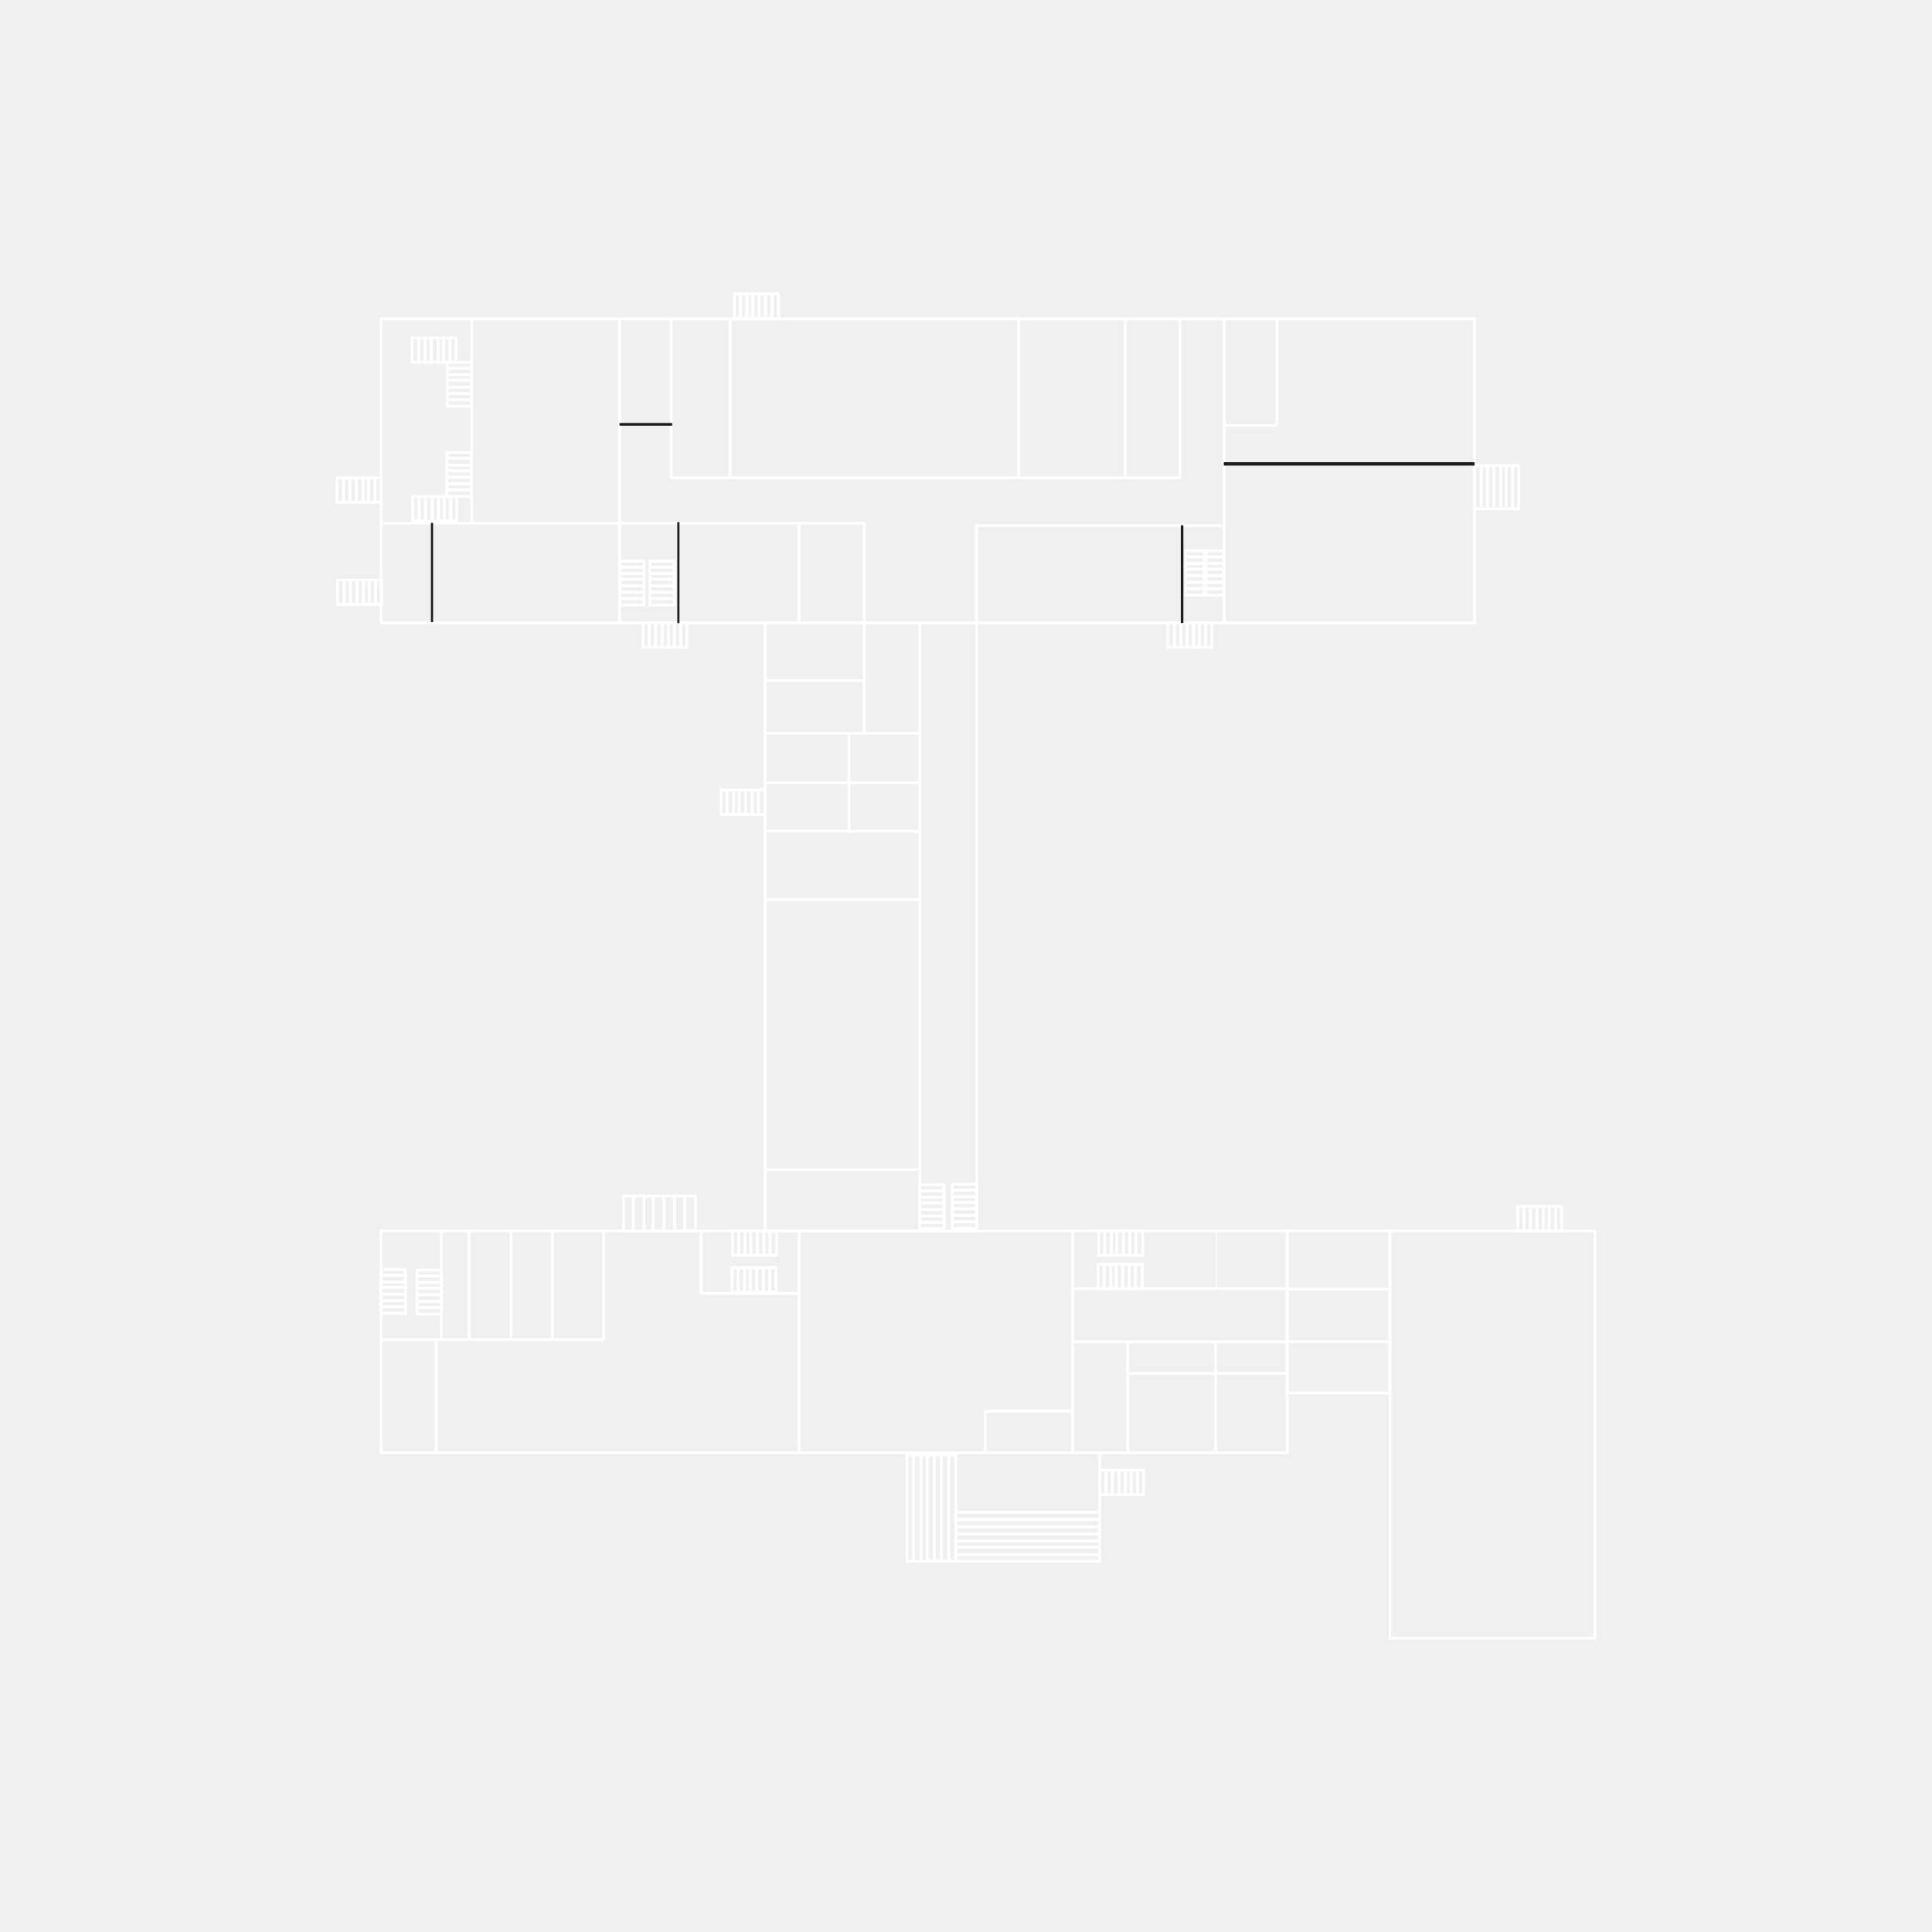
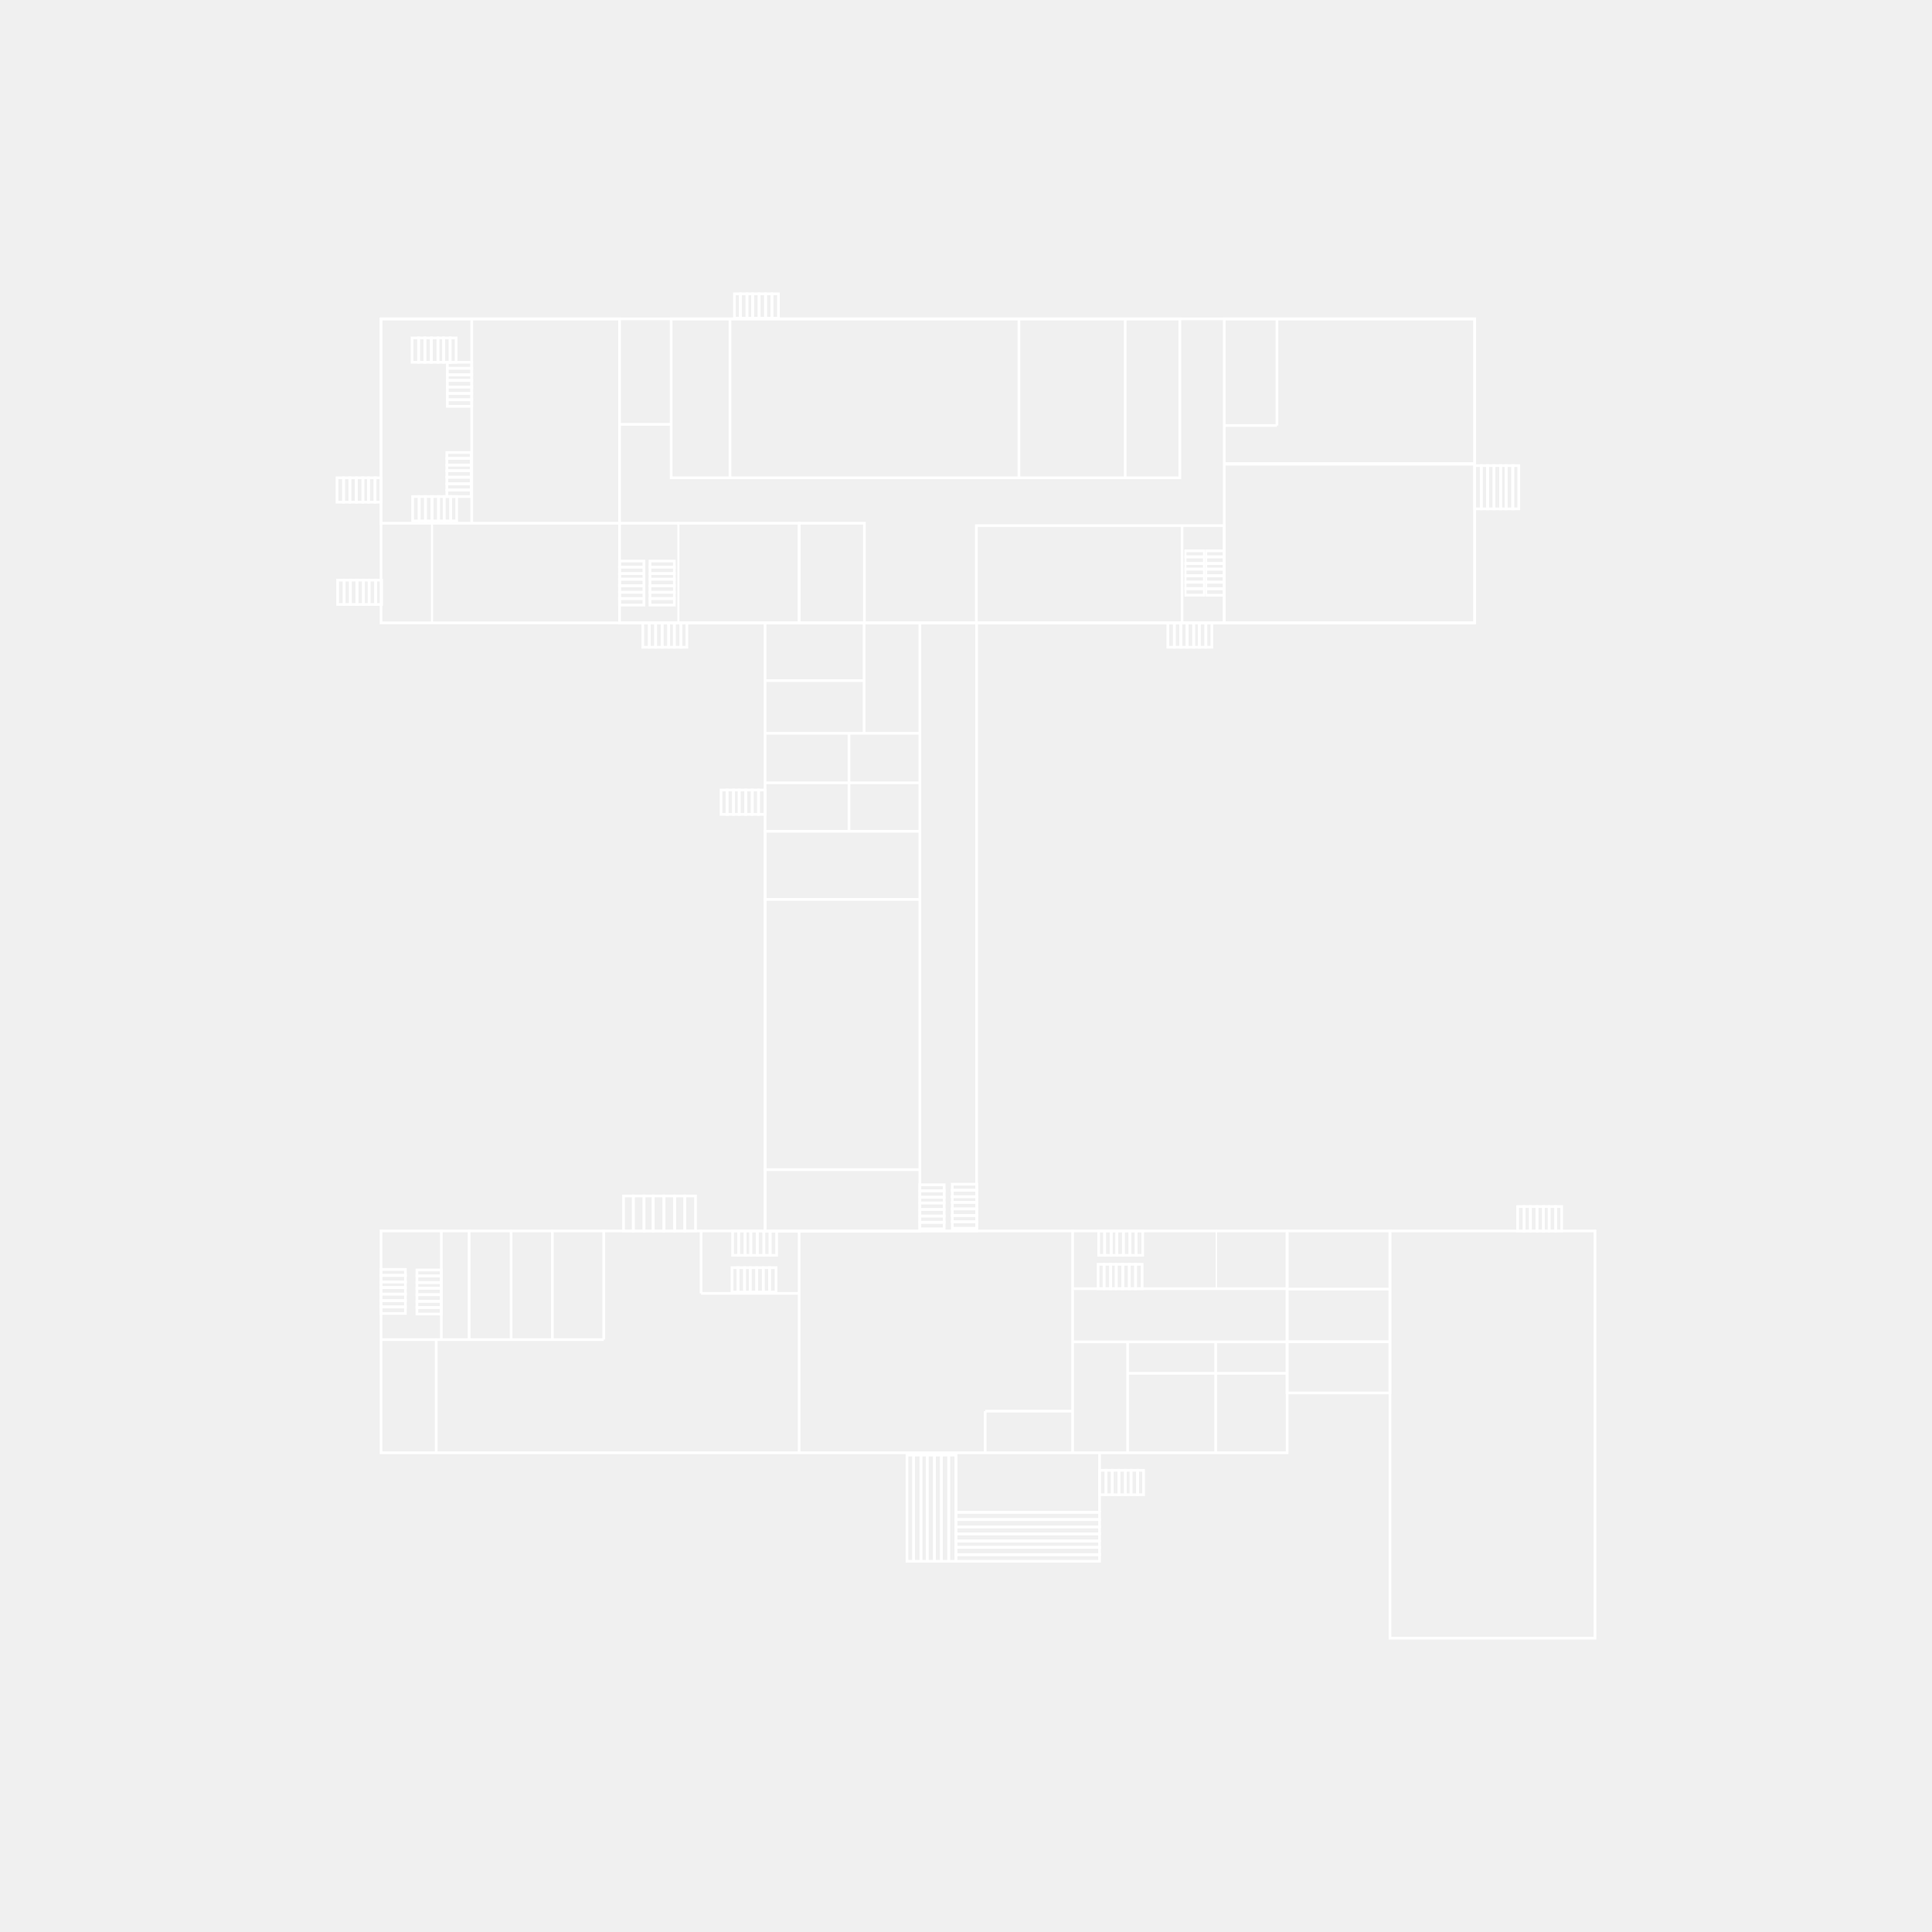
<svg xmlns="http://www.w3.org/2000/svg" id="_Слой_2" data-name="Слой 2" viewBox="0 0 1434 1434" version="1.1">
  <defs id="defs1">
    <style id="style1">
      .cls-1, .cls-2, .cls-3 {
        fill: none;
      }

      .cls-2 {
        stroke-width: 2px;
      }

      .cls-2, .cls-3 {
        stroke: #ffffff;
        stroke-miterlimit: 10;
      }
    </style>
  </defs>
  <g id="_Слой_2-2" data-name="Слой 2">
    <g id="g239">
      <rect class="cls-2" x="1031.68" y="913.62" width="152.17" height="302.3" id="rect1" />
      <rect class="cls-2" x="282.83" y="913.62" width="672.51" height="164.68" id="rect2" />
      <rect class="cls-2" x="955.34" y="913.62" width="76.34" height="120.26" id="rect3" />
      <rect class="cls-2" x="567.85" y="462.3" width="157.02" height="451.32" id="rect4" />
      <rect class="cls-2" x="567.85" y="617.02" width="114.89" height="296.6" id="rect5" />
      <line class="cls-2" x1="682.74" y1="667.58" x2="567.85" y2="667.58" id="line5" />
      <line class="cls-2" x1="682.74" y1="617.02" x2="682.74" y2="462.3" id="line6" />
      <line class="cls-2" x1="567.85" y1="544.26" x2="682.74" y2="544.26" id="line7" />
      <line class="cls-2" x1="567.85" y1="505.19" x2="641.38" y2="505.19" id="line8" />
      <line class="cls-2" x1="641.38" y1="544.26" x2="641.38" y2="462.3" id="line9" />
      <line class="cls-2" x1="682.74" y1="581.02" x2="567.85" y2="581.02" id="line10" />
      <line class="cls-2" x1="630.15" y1="617.02" x2="630.15" y2="544.26" id="line11" />
      <line class="cls-2" x1="709.55" y1="1122.47" x2="816.11" y2="1122.47" id="line12" />
      <line class="cls-2" x1="816.11" y1="1078.3" x2="816.11" y2="1122.47" id="line13" />
      <line class="cls-2" x1="709.55" y1="1078.3" x2="709.55" y2="1122.47" id="line14" />
      <line class="cls-2" x1="954.906" y1="956.803" x2="1031.246" y2="956.803" id="line15" />
      <line class="cls-2" x1="955.34" y1="995.868" x2="1031.68" y2="995.868" id="line16" />
      <line class="cls-2" x1="796.11" y1="1078.3" x2="796.11" y2="913.62" id="line17" />
      <line class="cls-2" x1="731.26" y1="1047.41" x2="796.11" y2="1047.41" id="line18" />
      <line class="cls-2" x1="731.26" y1="1078.3" x2="731.26" y2="1047.41" id="line19" />
      <line class="cls-2" x1="796.11" y1="995.96" x2="955.34" y2="995.96" id="line20" />
      <line class="cls-2" x1="902.32" y1="1078.3" x2="902.32" y2="995.96" id="line21" />
      <line class="cls-2" x1="836.96" y1="1078.3" x2="836.96" y2="995.96" id="line22" />
      <line class="cls-2" x1="836.96" y1="1019.32" x2="955.34" y2="1019.32" id="line23" />
      <line class="cls-2" x1="796.11" y1="956.51" x2="955.34" y2="956.51" id="line24" />
      <line class="cls-2" x1="593.13" y1="1078.3" x2="593.13" y2="913.62" id="line25" />
      <line class="cls-2" x1="567.85" y1="868.17" x2="682.74" y2="868.17" id="line26" />
      <line class="cls-2" x1="282.83" y1="994.3" x2="448.11" y2="994.3" id="line27" />
      <line class="cls-2" x1="448.11" y1="913.62" x2="448.11" y2="994.3" id="line28" />
      <line class="cls-2" x1="323.77" y1="1078.3" x2="323.77" y2="994.3" id="line29" />
      <line class="cls-2" x1="520.36" y1="913.62" x2="520.36" y2="960" id="line30" />
      <line class="cls-2" x1="593.13" y1="960" x2="520.36" y2="960" id="line31" />
      <rect class="cls-2" x="282.83" y="236.68" width="811.74" height="225.62" id="rect31" />
      <rect class="cls-2" x="498.15" y="236.68" width="377.57" height="117.96" id="rect32" />
      <rect class="cls-2" x="908.7" y="236.68" width="185.87" height="225.62" id="rect33" />
      <rect class="cls-2" x="724.7" y="390.116" width="184" height="72.185" id="rect34" />
      <rect class="cls-2" x="282.83" y="236.68" width="177.02" height="151.66" id="rect35" />
      <rect class="cls-2" x="459.85" y="388.34" width="133.28" height="73.96" id="rect36" />
      <rect class="cls-2" x="593.13" y="388.34" width="48.451" height="73.96" id="rect37" />
      <line class="cls-2" x1="541.81" y1="354.64" x2="541.81" y2="236.68" id="line37" />
      <line class="cls-2" x1="756.28" y1="354.64" x2="756.28" y2="236.68" id="line38" />
      <line class="cls-2" x1="835.17" y1="354.64" x2="835.17" y2="236.68" id="line39" />
      <line class="cls-2" x1="947.77" y1="236.68" x2="947.77" y2="315.83" id="line40" />
      <line class="cls-2" x1="908.7" y1="315.83" x2="947.77" y2="315.83" id="line41" />
      <g id="g47">
        <rect class="cls-2" x="492.79" y="887.71" width="7.93" height="25.91" id="rect41" />
        <rect class="cls-2" x="484.86" y="887.71" width="7.93" height="25.91" id="rect42" />
        <rect class="cls-2" x="508.3" y="887.71" width="7.93" height="25.91" id="rect43" />
        <rect class="cls-2" x="500.71" y="887.71" width="7.58" height="25.91" id="rect44" />
        <rect class="cls-2" x="478.01" y="887.71" width="6.85" height="25.91" id="rect45" />
        <rect class="cls-2" x="470.08" y="887.71" width="7.93" height="25.91" id="rect46" />
        <rect class="cls-2" x="462.82" y="887.71" width="7.26" height="25.91" id="rect47" />
      </g>
      <g id="g54">
        <rect class="cls-2" x="316.09" y="954.36" width="4.85" height="18.09" transform="translate(1281.92 644.89) rotate(90)" id="rect48" />
        <rect class="cls-2" x="316.09" y="949.51" width="4.85" height="18.09" transform="translate(1277.06 640.04) rotate(90)" id="rect49" />
        <rect class="cls-2" x="316.09" y="963.85" width="4.85" height="18.09" transform="translate(1291.41 654.38) rotate(90)" id="rect50" />
        <rect class="cls-2" x="316.19" y="959.1" width="4.64" height="18.09" transform="translate(1286.66 649.64) rotate(90)" id="rect51" />
        <rect class="cls-2" x="316.42" y="944.98" width="4.19" height="18.09" transform="translate(1272.54 635.52) rotate(90)" id="rect52" />
        <rect class="cls-2" x="316.09" y="940.46" width="4.85" height="18.09" transform="translate(1268.02 630.99) rotate(90)" id="rect53" />
        <rect class="cls-2" x="316.29" y="935.82" width="4.44" height="18.09" transform="translate(1263.37 626.35) rotate(90)" id="rect54" />
      </g>
      <g id="g61">
        <rect class="cls-2" x="289.45" y="953.93" width="4.85" height="18.09" transform="translate(1254.85 671.1) rotate(90)" id="rect55" />
        <rect class="cls-2" x="289.45" y="949.08" width="4.85" height="18.09" transform="translate(1250 666.25) rotate(90)" id="rect56" />
        <rect class="cls-2" x="289.45" y="963.42" width="4.85" height="18.09" transform="translate(1264.34 680.59) rotate(90)" id="rect57" />
        <rect class="cls-2" x="289.55" y="958.68" width="4.64" height="18.09" transform="translate(1259.59 675.84) rotate(90)" id="rect58" />
        <rect class="cls-2" x="289.78" y="944.56" width="4.19" height="18.09" transform="translate(1245.47 661.72) rotate(90)" id="rect59" />
        <rect class="cls-2" x="289.45" y="940.03" width="4.85" height="18.09" transform="translate(1240.95 657.2) rotate(90)" id="rect60" />
        <rect class="cls-2" x="289.65" y="935.39" width="4.44" height="18.09" transform="translate(1236.31 652.56) rotate(90)" id="rect61" />
      </g>
      <g id="g68">
        <rect class="cls-2" x="561.67" y="940.9" width="4.85" height="18.09" id="rect62" />
        <rect class="cls-2" x="556.82" y="940.9" width="4.85" height="18.09" id="rect63" />
        <rect class="cls-2" x="571.16" y="940.9" width="4.85" height="18.09" id="rect64" />
        <rect class="cls-2" x="566.52" y="940.9" width="4.64" height="18.09" id="rect65" />
        <rect class="cls-2" x="552.63" y="940.9" width="4.19" height="18.09" id="rect66" />
        <rect class="cls-2" x="547.77" y="940.9" width="4.85" height="18.09" id="rect67" />
        <rect class="cls-2" x="543.33" y="940.9" width="4.44" height="18.09" id="rect68" />
      </g>
      <g id="g75">
        <rect class="cls-2" x="562.1" y="913.62" width="4.85" height="18.09" id="rect69" />
        <rect class="cls-2" x="557.25" y="913.62" width="4.85" height="18.09" id="rect70" />
        <rect class="cls-2" x="571.59" y="913.62" width="4.85" height="18.09" id="rect71" />
        <rect class="cls-2" x="566.95" y="913.62" width="4.64" height="18.09" id="rect72" />
        <rect class="cls-2" x="553.06" y="913.62" width="4.19" height="18.09" id="rect73" />
        <rect class="cls-2" x="548.2" y="913.62" width="4.85" height="18.09" id="rect74" />
        <rect class="cls-2" x="543.76" y="913.62" width="4.44" height="18.09" id="rect75" />
      </g>
      <line class="cls-2" x1="409.98" y1="913.62" x2="409.98" y2="994.222" id="line75" />
      <line class="cls-2" x1="379.34" y1="913.62" x2="379.34" y2="994.3" id="line76" />
      <line class="cls-2" x1="348.19" y1="913.62" x2="348.19" y2="994.578" id="line77" />
      <line class="cls-2" x1="327.56" y1="913.62" x2="327.56" y2="994.3" id="line78" />
      <g id="g84">
        <rect class="cls-2" x="833.81" y="913.62" width="4.85" height="18.09" id="rect78" />
        <rect class="cls-2" x="828.96" y="913.62" width="4.85" height="18.09" id="rect79" />
        <rect class="cls-2" x="843.3" y="913.62" width="4.85" height="18.09" id="rect80" />
        <rect class="cls-2" x="838.66" y="913.62" width="4.64" height="18.09" id="rect81" />
        <rect class="cls-2" x="824.76" y="913.62" width="4.19" height="18.09" id="rect82" />
        <rect class="cls-2" x="819.91" y="913.62" width="4.85" height="18.09" id="rect83" />
        <rect class="cls-2" x="815.47" y="913.62" width="4.44" height="18.09" id="rect84" />
      </g>
      <g id="g91">
        <rect class="cls-2" x="833.38" y="938.42" width="4.85" height="18.09" id="rect85" />
        <rect class="cls-2" x="828.53" y="938.42" width="4.85" height="18.09" id="rect86" />
        <rect class="cls-2" x="842.87" y="938.42" width="4.85" height="18.09" id="rect87" />
        <rect class="cls-2" x="838.23" y="938.42" width="4.64" height="18.09" id="rect88" />
        <rect class="cls-2" x="824.33" y="938.42" width="4.19" height="18.09" id="rect89" />
        <rect class="cls-2" x="819.48" y="938.42" width="4.85" height="18.09" id="rect90" />
        <rect class="cls-2" x="815.04" y="938.42" width="4.44" height="18.09" id="rect91" />
      </g>
      <g id="g98">
        <rect class="cls-2" x="760.25" y="1082.57" width="5.16" height="106.55" transform="translate(-373 1898.68) rotate(-90)" id="rect92" />
        <rect class="cls-2" x="760.13" y="1087.84" width="5.39" height="106.55" transform="translate(-378.28 1903.96) rotate(-90)" id="rect93" />
        <rect class="cls-2" x="760.13" y="1071.89" width="5.39" height="106.55" transform="translate(-362.33 1888.01) rotate(-90)" id="rect94" />
        <rect class="cls-2" x="760.13" y="1077.29" width="5.39" height="106.55" transform="translate(-367.73 1893.4) rotate(-90)" id="rect95" />
        <rect class="cls-2" x="760.5" y="1092.87" width="4.66" height="106.55" transform="translate(-383.31 1908.99) rotate(-90)" id="rect96" />
        <rect class="cls-2" x="760.13" y="1097.9" width="5.39" height="106.55" transform="translate(-388.34 1914.02) rotate(-90)" id="rect97" />
        <rect class="cls-2" x="760.36" y="1103.07" width="4.94" height="106.55" transform="translate(-393.51 1919.18) rotate(-90)" id="rect98" />
      </g>
      <g id="g105">
        <rect class="cls-2" x="693.6" y="1079.99" width="5.16" height="78.83" id="rect99" />
        <rect class="cls-2" x="688.21" y="1079.99" width="5.39" height="78.83" id="rect100" />
        <rect class="cls-2" x="704.16" y="1079.99" width="5.39" height="78.83" id="rect101" />
        <rect class="cls-2" x="698.76" y="1079.99" width="5.39" height="78.83" id="rect102" />
        <rect class="cls-2" x="683.55" y="1079.99" width="4.66" height="78.83" id="rect103" />
        <rect class="cls-2" x="678.15" y="1079.99" width="5.39" height="78.83" id="rect104" />
        <rect class="cls-2" x="673.21" y="1079.99" width="4.94" height="78.83" id="rect105" />
      </g>
      <g id="g112">
        <rect class="cls-2" x="1135.94" y="895.53" width="4.85" height="18.09" transform="translate(2276.72 1809.15) rotate(180)" id="rect106" />
        <rect class="cls-2" x="1140.79" y="895.53" width="4.85" height="18.09" transform="translate(2286.43 1809.15) rotate(180)" id="rect107" />
        <rect class="cls-2" x="1126.44" y="895.53" width="4.85" height="18.09" transform="translate(2257.74 1809.15) rotate(180)" id="rect108" />
        <rect class="cls-2" x="1131.29" y="895.53" width="4.64" height="18.09" transform="translate(2267.23 1809.15) rotate(180)" id="rect109" />
        <rect class="cls-2" x="1145.64" y="895.53" width="4.19" height="18.09" transform="translate(2295.47 1809.15) rotate(180)" id="rect110" />
        <rect class="cls-2" x="1149.83" y="895.53" width="4.85" height="18.09" transform="translate(2304.52 1809.15) rotate(180)" id="rect111" />
        <rect class="cls-2" x="1154.68" y="895.53" width="4.44" height="18.09" transform="translate(2313.81 1809.15) rotate(180)" id="rect112" />
      </g>
      <g id="g119">
        <rect class="cls-2" x="689.36" y="891.11" width="4.85" height="18.09" transform="translate(1591.94 208.36) rotate(90)" id="rect113" />
        <rect class="cls-2" x="689.36" y="886.26" width="4.85" height="18.09" transform="translate(1587.09 203.51) rotate(90)" id="rect114" />
        <rect class="cls-2" x="689.36" y="900.6" width="4.85" height="18.09" transform="translate(1601.43 217.86) rotate(90)" id="rect115" />
        <rect class="cls-2" x="689.47" y="895.86" width="4.64" height="18.09" transform="translate(1596.69 213.11) rotate(90)" id="rect116" />
        <rect class="cls-2" x="689.69" y="881.74" width="4.19" height="18.09" transform="translate(1582.57 198.99) rotate(90)" id="rect117" />
        <rect class="cls-2" x="689.36" y="877.21" width="4.85" height="18.09" transform="translate(1578.05 194.47) rotate(90)" id="rect118" />
        <rect class="cls-2" x="689.57" y="872.57" width="4.44" height="18.09" transform="translate(1573.4 189.82) rotate(90)" id="rect119" />
      </g>
      <g id="g126">
        <rect class="cls-2" x="713.46" y="890.68" width="4.85" height="18.09" transform="translate(1615.61 183.84) rotate(90)" id="rect120" />
        <rect class="cls-2" x="713.46" y="885.83" width="4.85" height="18.09" transform="translate(1610.76 178.98) rotate(90)" id="rect121" />
        <rect class="cls-2" x="713.46" y="900.17" width="4.85" height="18.09" transform="translate(1625.1 193.33) rotate(90)" id="rect122" />
        <rect class="cls-2" x="713.57" y="895.43" width="4.64" height="18.09" transform="translate(1620.36 188.58) rotate(90)" id="rect123" />
        <rect class="cls-2" x="713.79" y="881.31" width="4.19" height="18.09" transform="translate(1606.24 174.46) rotate(90)" id="rect124" />
        <rect class="cls-2" x="713.46" y="876.78" width="4.85" height="18.09" transform="translate(1601.72 169.94) rotate(90)" id="rect125" />
        <rect class="cls-2" x="713.67" y="872.14" width="4.44" height="18.09" transform="translate(1597.07 165.29) rotate(90)" id="rect126" />
      </g>
      <g id="g133">
        <rect class="cls-2" x="876.28" y="462.3" width="4.85" height="18.09" transform="translate(1757.4 942.69) rotate(180)" id="rect127" />
        <rect class="cls-2" x="881.13" y="462.3" width="4.85" height="18.09" transform="translate(1767.11 942.69) rotate(180)" id="rect128" />
        <rect class="cls-2" x="866.78" y="462.3" width="4.85" height="18.09" transform="translate(1738.42 942.69) rotate(180)" id="rect129" />
        <rect class="cls-2" x="871.63" y="462.3" width="4.85" height="18.09" transform="translate(1748.12 942.69) rotate(180)" id="rect130" />
        <rect class="cls-2" x="885.98" y="462.3" width="4.19" height="18.09" transform="translate(1776.15 942.69) rotate(180)" id="rect131" />
        <rect class="cls-2" x="890.17" y="462.3" width="4.85" height="18.09" transform="translate(1785.2 942.69) rotate(180)" id="rect132" />
        <rect class="cls-2" x="895.02" y="462.3" width="4.44" height="18.09" transform="translate(1794.49 942.69) rotate(180)" id="rect133" />
      </g>
      <g id="g140" transform="matrix(0.761672,0,0,1.007588,221.0205,-3.227468)">
        <rect class="cls-2" x="871.63" y="420.7" width="4.85" height="18.09" transform="rotate(90,874.06,429.74)" id="rect134" />
        <rect class="cls-2" x="871.63" y="415.85" width="4.85" height="18.09" transform="rotate(90,874.06,424.89)" id="rect135" />
        <rect class="cls-2" x="871.63" y="430.19" width="4.85" height="18.09" transform="rotate(90,874.065,439.235)" id="rect136" />
        <rect class="cls-2" x="871.63" y="425.34" width="4.85" height="18.09" transform="rotate(90,874.06,434.38)" id="rect137" />
        <rect class="cls-2" x="871.96" y="411.32" width="4.19" height="18.09" transform="rotate(90,874.06,420.37)" id="rect138" />
        <rect class="cls-2" x="871.63" y="406.8" width="4.85" height="18.09" transform="rotate(90,874.06,415.85)" id="rect139" />
        <rect class="cls-2" x="871.84" y="402.16" width="4.44" height="18.09" transform="rotate(90,874.06,411.2)" id="rect140" />
      </g>
      <g id="g147" transform="matrix(0.7390791,0,0,1.008367,237.186,-3.558579)">
        <rect class="cls-2" x="897.04" y="420.7" width="4.85" height="18.09" transform="rotate(90,899.465,429.745)" id="rect141" />
        <rect class="cls-2" x="897.04" y="415.85" width="4.85" height="18.09" transform="rotate(90,899.465,424.895)" id="rect142" />
        <rect class="cls-2" x="897.04" y="430.19" width="4.85" height="18.09" transform="rotate(90,899.465,439.235)" id="rect143" />
        <rect class="cls-2" x="897.04" y="425.34" width="4.85" height="18.09" transform="rotate(90,899.465,434.385)" id="rect144" />
        <rect class="cls-2" x="897.37" y="411.32" width="4.19" height="18.09" transform="rotate(90,899.465,420.365)" id="rect145" />
        <rect class="cls-2" x="897.04" y="406.8" width="4.85" height="18.09" transform="rotate(90,899.465,415.845)" id="rect146" />
        <rect class="cls-2" x="897.24" y="402.16" width="4.44" height="18.09" transform="rotate(90,899.46,411.2)" id="rect147" />
      </g>
      <g id="g154">
        <rect class="cls-2" x="1104.07" y="345.59" width="4.85" height="32.11" transform="translate(2212.99 723.29) rotate(180)" id="rect148" />
        <rect class="cls-2" x="1108.92" y="345.59" width="4.85" height="32.11" transform="translate(2222.69 723.29) rotate(180)" id="rect149" />
        <rect class="cls-2" x="1094.57" y="345.59" width="4.85" height="32.11" transform="translate(2194 723.29) rotate(180)" id="rect150" />
        <rect class="cls-2" x="1099.43" y="345.59" width="4.85" height="32.11" transform="translate(2203.7 723.29) rotate(180)" id="rect151" />
        <rect class="cls-2" x="1113.77" y="345.59" width="4.19" height="32.11" transform="translate(2231.73 723.29) rotate(180)" id="rect152" />
        <rect class="cls-2" x="1117.96" y="345.59" width="4.85" height="32.11" transform="translate(2240.78 723.29) rotate(180)" id="rect153" />
        <rect class="cls-2" x="1122.81" y="345.59" width="4.44" height="32.11" transform="translate(2250.07 723.29) rotate(180)" id="rect154" />
      </g>
      <g id="g161">
        <rect class="cls-2" x="486.62" y="462.3" width="4.85" height="18.09" transform="translate(978.09 942.69) rotate(180)" id="rect155" />
        <rect class="cls-2" x="491.47" y="462.3" width="4.85" height="18.09" transform="translate(987.8 942.69) rotate(180)" id="rect156" />
        <rect class="cls-2" x="477.13" y="462.3" width="4.85" height="18.09" transform="translate(959.11 942.69) rotate(180)" id="rect157" />
        <rect class="cls-2" x="481.98" y="462.3" width="4.64" height="18.09" transform="translate(968.6 942.69) rotate(180)" id="rect158" />
        <rect class="cls-2" x="496.32" y="462.3" width="4.19" height="18.09" transform="translate(996.84 942.69) rotate(180)" id="rect159" />
        <rect class="cls-2" x="500.52" y="462.3" width="4.85" height="18.09" transform="translate(1005.89 942.69) rotate(180)" id="rect160" />
        <rect class="cls-2" x="505.37" y="462.3" width="4.44" height="18.09" transform="translate(1015.18 942.69) rotate(180)" id="rect161" />
      </g>
      <g id="g168">
        <rect class="cls-2" x="466.47" y="428.15" width="4.85" height="18.09" transform="translate(906.09 -31.71) rotate(90)" id="rect162" />
        <rect class="cls-2" x="466.47" y="423.29" width="4.85" height="18.09" transform="translate(901.23 -36.56) rotate(90)" id="rect163" />
        <rect class="cls-2" x="466.47" y="437.64" width="4.85" height="18.09" transform="translate(915.58 -22.21) rotate(90)" id="rect164" />
        <rect class="cls-2" x="466.58" y="432.89" width="4.64" height="18.09" transform="translate(910.83 -26.96) rotate(90)" id="rect165" />
        <rect class="cls-2" x="466.8" y="418.77" width="4.19" height="18.09" transform="translate(896.71 -41.08) rotate(90)" id="rect166" />
        <rect class="cls-2" x="466.47" y="414.25" width="4.85" height="18.09" transform="translate(892.19 -45.6) rotate(90)" id="rect167" />
        <rect class="cls-2" x="466.68" y="409.6" width="4.44" height="18.09" transform="translate(887.54 -50.25) rotate(90)" id="rect168" />
      </g>
      <g id="g175">
        <rect class="cls-2" x="489.05" y="428.15" width="4.85" height="18.09" transform="translate(928.66 -54.28) rotate(90)" id="rect169" />
        <rect class="cls-2" x="489.05" y="423.29" width="4.85" height="18.09" transform="translate(923.81 -59.13) rotate(90)" id="rect170" />
        <rect class="cls-2" x="489.05" y="437.64" width="4.85" height="18.09" transform="translate(938.15 -44.79) rotate(90)" id="rect171" />
        <rect class="cls-2" x="489.15" y="432.89" width="4.64" height="18.09" transform="translate(933.41 -49.54) rotate(90)" id="rect172" />
        <rect class="cls-2" x="489.37" y="418.77" width="4.19" height="18.09" transform="translate(919.29 -63.66) rotate(90)" id="rect173" />
        <rect class="cls-2" x="489.05" y="414.25" width="4.85" height="18.09" transform="translate(914.77 -68.18) rotate(90)" id="rect174" />
        <rect class="cls-2" x="489.25" y="409.6" width="4.44" height="18.09" transform="translate(910.12 -72.82) rotate(90)" id="rect175" />
      </g>
      <g id="g182">
        <rect class="cls-2" x="259.64" y="354.64" width="4.85" height="18.09" transform="translate(524.13 727.37) rotate(180)" id="rect176" />
        <rect class="cls-2" x="264.49" y="354.64" width="4.85" height="18.09" transform="translate(533.84 727.37) rotate(180)" id="rect177" />
        <rect class="cls-2" x="250.15" y="354.64" width="4.85" height="18.09" transform="translate(505.15 727.37) rotate(180)" id="rect178" />
        <rect class="cls-2" x="255" y="354.64" width="4.64" height="18.09" transform="translate(514.64 727.37) rotate(180)" id="rect179" />
        <rect class="cls-2" x="269.34" y="354.64" width="4.19" height="18.09" transform="translate(542.88 727.37) rotate(180)" id="rect180" />
        <rect class="cls-2" x="273.54" y="354.64" width="4.85" height="18.09" transform="translate(551.93 727.37) rotate(180)" id="rect181" />
        <rect class="cls-2" x="278.39" y="354.64" width="4.44" height="18.09" transform="translate(561.22 727.37) rotate(180)" id="rect182" />
      </g>
      <g id="g189">
        <rect class="cls-2" x="260.07" y="430.57" width="4.85" height="18.09" transform="translate(524.99 879.23) rotate(180)" id="rect183" />
        <rect class="cls-2" x="264.92" y="430.57" width="4.85" height="18.09" transform="translate(534.7 879.23) rotate(180)" id="rect184" />
        <rect class="cls-2" x="250.58" y="430.57" width="4.85" height="18.09" transform="translate(506.01 879.23) rotate(180)" id="rect185" />
        <rect class="cls-2" x="255.43" y="430.57" width="4.64" height="18.09" transform="translate(515.5 879.23) rotate(180)" id="rect186" />
        <rect class="cls-2" x="269.77" y="430.57" width="4.19" height="18.09" transform="translate(543.74 879.23) rotate(180)" id="rect187" />
        <rect class="cls-2" x="273.97" y="430.57" width="4.85" height="18.09" transform="translate(552.79 879.23) rotate(180)" id="rect188" />
        <rect class="cls-2" x="278.82" y="430.57" width="4.44" height="18.09" transform="translate(562.08 879.23) rotate(180)" id="rect189" />
      </g>
      <g id="g196">
        <rect class="cls-2" x="338.28" y="347.59" width="4.85" height="18.09" transform="translate(697.35 15.93) rotate(90)" id="rect190" />
        <rect class="cls-2" x="338.28" y="342.74" width="4.85" height="18.09" transform="translate(692.5 11.07) rotate(90)" id="rect191" />
        <rect class="cls-2" x="338.28" y="357.08" width="4.85" height="18.09" transform="translate(706.84 25.42) rotate(90)" id="rect192" />
        <rect class="cls-2" x="338.39" y="352.34" width="4.64" height="18.09" transform="translate(702.09 20.67) rotate(90)" id="rect193" />
        <rect class="cls-2" x="338.61" y="338.22" width="4.19" height="18.09" transform="translate(687.97 6.55) rotate(90)" id="rect194" />
        <rect class="cls-2" x="338.28" y="333.7" width="4.85" height="18.09" transform="translate(683.45 2.03) rotate(90)" id="rect195" />
        <rect class="cls-2" x="338.49" y="329.05" width="4.44" height="18.09" transform="translate(678.8 -2.62) rotate(90)" id="rect196" />
      </g>
      <g id="g203">
        <rect class="cls-2" x="338.66" y="280.62" width="4.85" height="18.09" transform="translate(630.75 -51.42) rotate(90)" id="rect197" />
        <rect class="cls-2" x="338.66" y="275.77" width="4.85" height="18.09" transform="translate(625.89 -56.28) rotate(90)" id="rect198" />
        <rect class="cls-2" x="338.66" y="290.11" width="4.85" height="18.09" transform="translate(640.24 -41.93) rotate(90)" id="rect199" />
        <rect class="cls-2" x="338.76" y="285.36" width="4.64" height="18.09" transform="translate(635.49 -46.68) rotate(90)" id="rect200" />
        <rect class="cls-2" x="338.99" y="271.24" width="4.19" height="18.09" transform="translate(621.37 -60.8) rotate(90)" id="rect201" />
        <rect class="cls-2" x="338.66" y="266.72" width="4.85" height="18.09" transform="translate(616.85 -65.32) rotate(90)" id="rect202" />
        <rect class="cls-2" x="338.86" y="262.07" width="4.44" height="18.09" transform="translate(612.2 -69.97) rotate(90)" id="rect203" />
      </g>
      <g id="g210">
        <rect class="cls-2" x="315.34" y="250.81" width="4.85" height="18.09" transform="translate(635.54 519.71) rotate(180)" id="rect204" />
        <rect class="cls-2" x="320.19" y="250.81" width="4.85" height="18.09" transform="translate(645.24 519.71) rotate(180)" id="rect205" />
        <rect class="cls-2" x="305.85" y="250.81" width="4.85" height="18.09" transform="translate(616.55 519.71) rotate(180)" id="rect206" />
        <rect class="cls-2" x="310.7" y="250.81" width="4.64" height="18.09" transform="translate(626.05 519.71) rotate(180)" id="rect207" />
        <rect class="cls-2" x="325.05" y="250.81" width="4.19" height="18.09" transform="translate(654.29 519.71) rotate(180)" id="rect208" />
        <rect class="cls-2" x="329.24" y="250.81" width="4.85" height="18.09" transform="translate(663.33 519.71) rotate(180)" id="rect209" />
        <rect class="cls-2" x="334.09" y="250.81" width="4.44" height="18.09" transform="translate(672.62 519.71) rotate(180)" id="rect210" />
      </g>
      <g id="g217">
        <rect class="cls-2" x="315.77" y="368.55" width="4.85" height="18.09" transform="translate(636.4 755.2) rotate(180)" id="rect211" />
        <rect class="cls-2" x="320.62" y="368.55" width="4.85" height="18.09" transform="translate(646.1 755.2) rotate(180)" id="rect212" />
        <rect class="cls-2" x="306.28" y="368.55" width="4.85" height="18.09" transform="translate(617.41 755.2) rotate(180)" id="rect213" />
        <rect class="cls-2" x="311.13" y="368.55" width="4.64" height="18.09" transform="translate(626.9 755.2) rotate(180)" id="rect214" />
        <rect class="cls-2" x="325.48" y="368.55" width="4.19" height="18.09" transform="translate(655.15 755.2) rotate(180)" id="rect215" />
        <rect class="cls-2" x="329.67" y="368.55" width="4.85" height="18.09" transform="translate(664.19 755.2) rotate(180)" id="rect216" />
        <rect class="cls-2" x="334.52" y="368.55" width="4.44" height="18.09" transform="translate(673.48 755.2) rotate(180)" id="rect217" />
      </g>
      <line class="cls-2" x1="350.13" y1="236.68" x2="350.13" y2="388.34" id="line217" />
      <g id="g224">
        <rect class="cls-2" x="825.6" y="1091.34" width="4.85" height="18.09" transform="translate(1656.06 2200.77) rotate(180)" id="rect218" />
        <rect class="cls-2" x="830.45" y="1091.34" width="4.85" height="18.09" transform="translate(1665.76 2200.77) rotate(180)" id="rect219" />
        <rect class="cls-2" x="816.11" y="1091.34" width="4.85" height="18.09" transform="translate(1637.07 2200.77) rotate(180)" id="rect220" />
        <rect class="cls-2" x="820.96" y="1091.34" width="4.64" height="18.09" transform="translate(1646.56 2200.77) rotate(180)" id="rect221" />
        <rect class="cls-2" x="835.31" y="1091.34" width="4.19" height="18.09" transform="translate(1674.81 2200.77) rotate(180)" id="rect222" />
        <rect class="cls-2" x="839.5" y="1091.34" width="4.85" height="18.09" transform="translate(1683.85 2200.77) rotate(180)" id="rect223" />
        <rect class="cls-2" x="844.35" y="1091.34" width="4.44" height="18.09" transform="translate(1693.14 2200.77) rotate(180)" id="rect224" />
      </g>
      <g id="g231">
        <rect class="cls-2" x="563.46" y="218.08" width="4.85" height="18.09" id="rect225" />
        <rect class="cls-2" x="558.61" y="218.08" width="4.85" height="18.09" id="rect226" />
        <rect class="cls-2" x="572.96" y="218.08" width="4.85" height="18.09" id="rect227" />
        <rect class="cls-2" x="568.11" y="218.08" width="4.85" height="18.09" id="rect228" />
        <rect class="cls-2" x="554.42" y="218.08" width="4.19" height="18.09" id="rect229" />
        <rect class="cls-2" x="549.57" y="218.08" width="4.85" height="18.09" id="rect230" />
        <rect class="cls-2" x="545.13" y="218.08" width="4.44" height="18.09" id="rect231" />
      </g>
      <g id="g238">
        <rect class="cls-2" x="553.51" y="586.36" width="4.85" height="18.09" id="rect232" />
        <rect class="cls-2" x="548.66" y="586.36" width="4.85" height="18.09" id="rect233" />
        <rect class="cls-2" x="563" y="586.36" width="4.85" height="18.09" id="rect234" />
        <rect class="cls-2" x="558.36" y="586.36" width="4.64" height="18.09" id="rect235" />
        <rect class="cls-2" x="544.46" y="586.36" width="4.19" height="18.09" id="rect236" />
        <rect class="cls-2" x="539.61" y="586.36" width="4.85" height="18.09" id="rect237" />
        <rect class="cls-2" x="535.17" y="586.36" width="4.44" height="18.09" id="rect238" />
      </g>
      <line class="cls-3" x1="902.8" y1="913.62" x2="902.8" y2="956.51" id="line238" />
-       <line class="cls-2" x1="877.395" y1="389.878" x2="877.395" y2="462.401" id="line40-4" style="fill:none;stroke:#1d1d1b;stroke-width:1.914px;stroke-miterlimit:10" />
+       <line class="cls-2" x1="877.395" y1="389.878" x2="877.395" y2="462.401" id="line40-4" style="fill:none;stroke:#ffffff;stroke-width:1.914px;stroke-miterlimit:10" />
    </g>
    <rect class="cls-1" width="1434" height="1434" id="rect239" />
  </g>
  <path style="fill:#000000;fill-opacity:0;fill-rule:evenodd;stroke-width:2;stroke-linecap:square;stroke-dashoffset:0.307" d="m 1021.126,307.505 c 0,0 -67.276,-1.229 0,0 z" id="path239" />
-   <line class="cls-2" x1="908.339" y1="344.319" x2="1094.497" y2="344.319" id="line38-4" style="fill:none;stroke:#1d1d1b;stroke-width:2.512px;stroke-miterlimit:10" />
-   <line class="cls-2" x1="320.651" y1="461.79" x2="320.651" y2="388.143" id="line38-4-5" style="fill:none;stroke:#1d1d1b;stroke-width:1.58px;stroke-miterlimit:10" />
-   <line class="cls-2" x1="503.524" y1="462.492" x2="503.524" y2="387.542" id="line38-4-7" style="fill:none;stroke:#1d1d1b;stroke-width:1.594px;stroke-miterlimit:10" />
-   <line class="cls-2" x1="459.828" y1="314.959" x2="498.898" y2="314.959" id="line41-5" style="fill:none;stroke:#1d1d1b;stroke-width:2px;stroke-miterlimit:10" />
+   <line class="cls-2" x1="908.339" y1="344.319" x2="1094.497" y2="344.319" id="line38-4" style="fill:none;stroke:#ffffff;stroke-width:2.512px;stroke-miterlimit:10" />
+   <line class="cls-2" x1="320.651" y1="461.79" x2="320.651" y2="388.143" id="line38-4-5" style="fill:none;stroke:#ffffff;stroke-width:1.58px;stroke-miterlimit:10" />
+   <line class="cls-2" x1="503.524" y1="462.492" x2="503.524" y2="387.542" id="line38-4-7" style="fill:none;stroke:#ffffff;stroke-width:1.594px;stroke-miterlimit:10" />
+   <line class="cls-2" x1="459.828" y1="314.959" x2="498.898" y2="314.959" id="line41-5" style="fill:none;stroke:#ffffff;stroke-width:2px;stroke-miterlimit:10" />
</svg>
